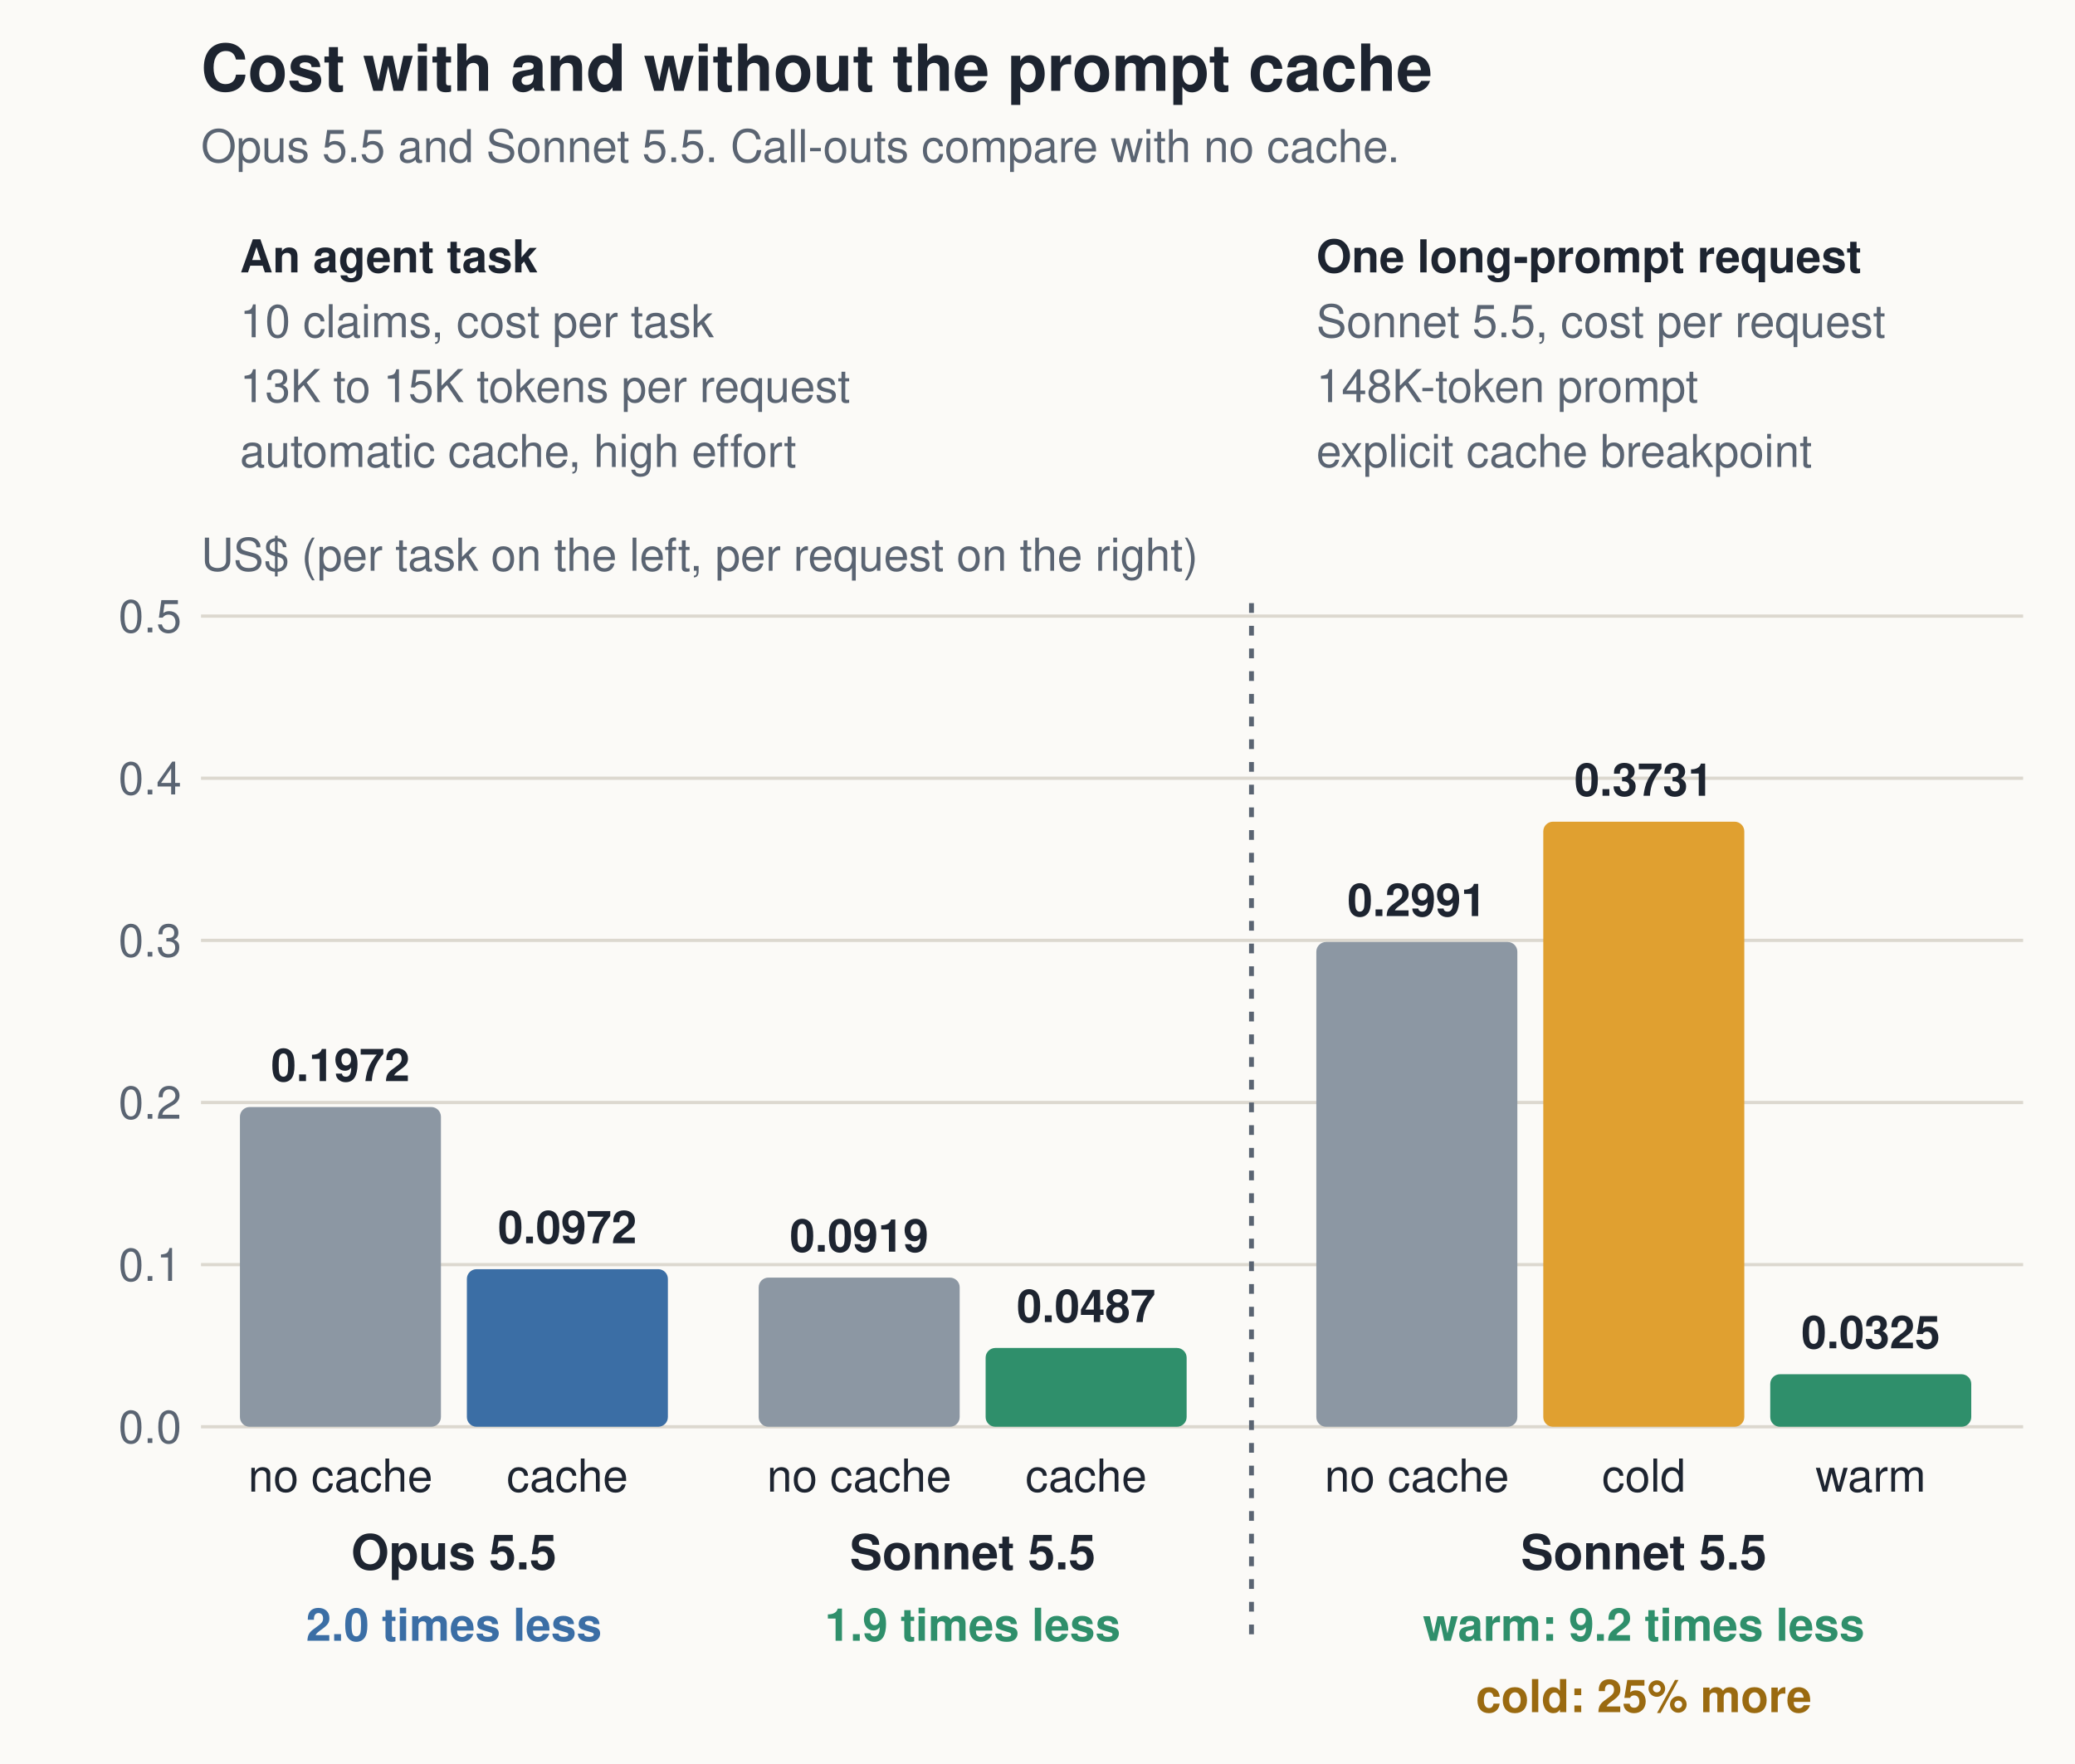
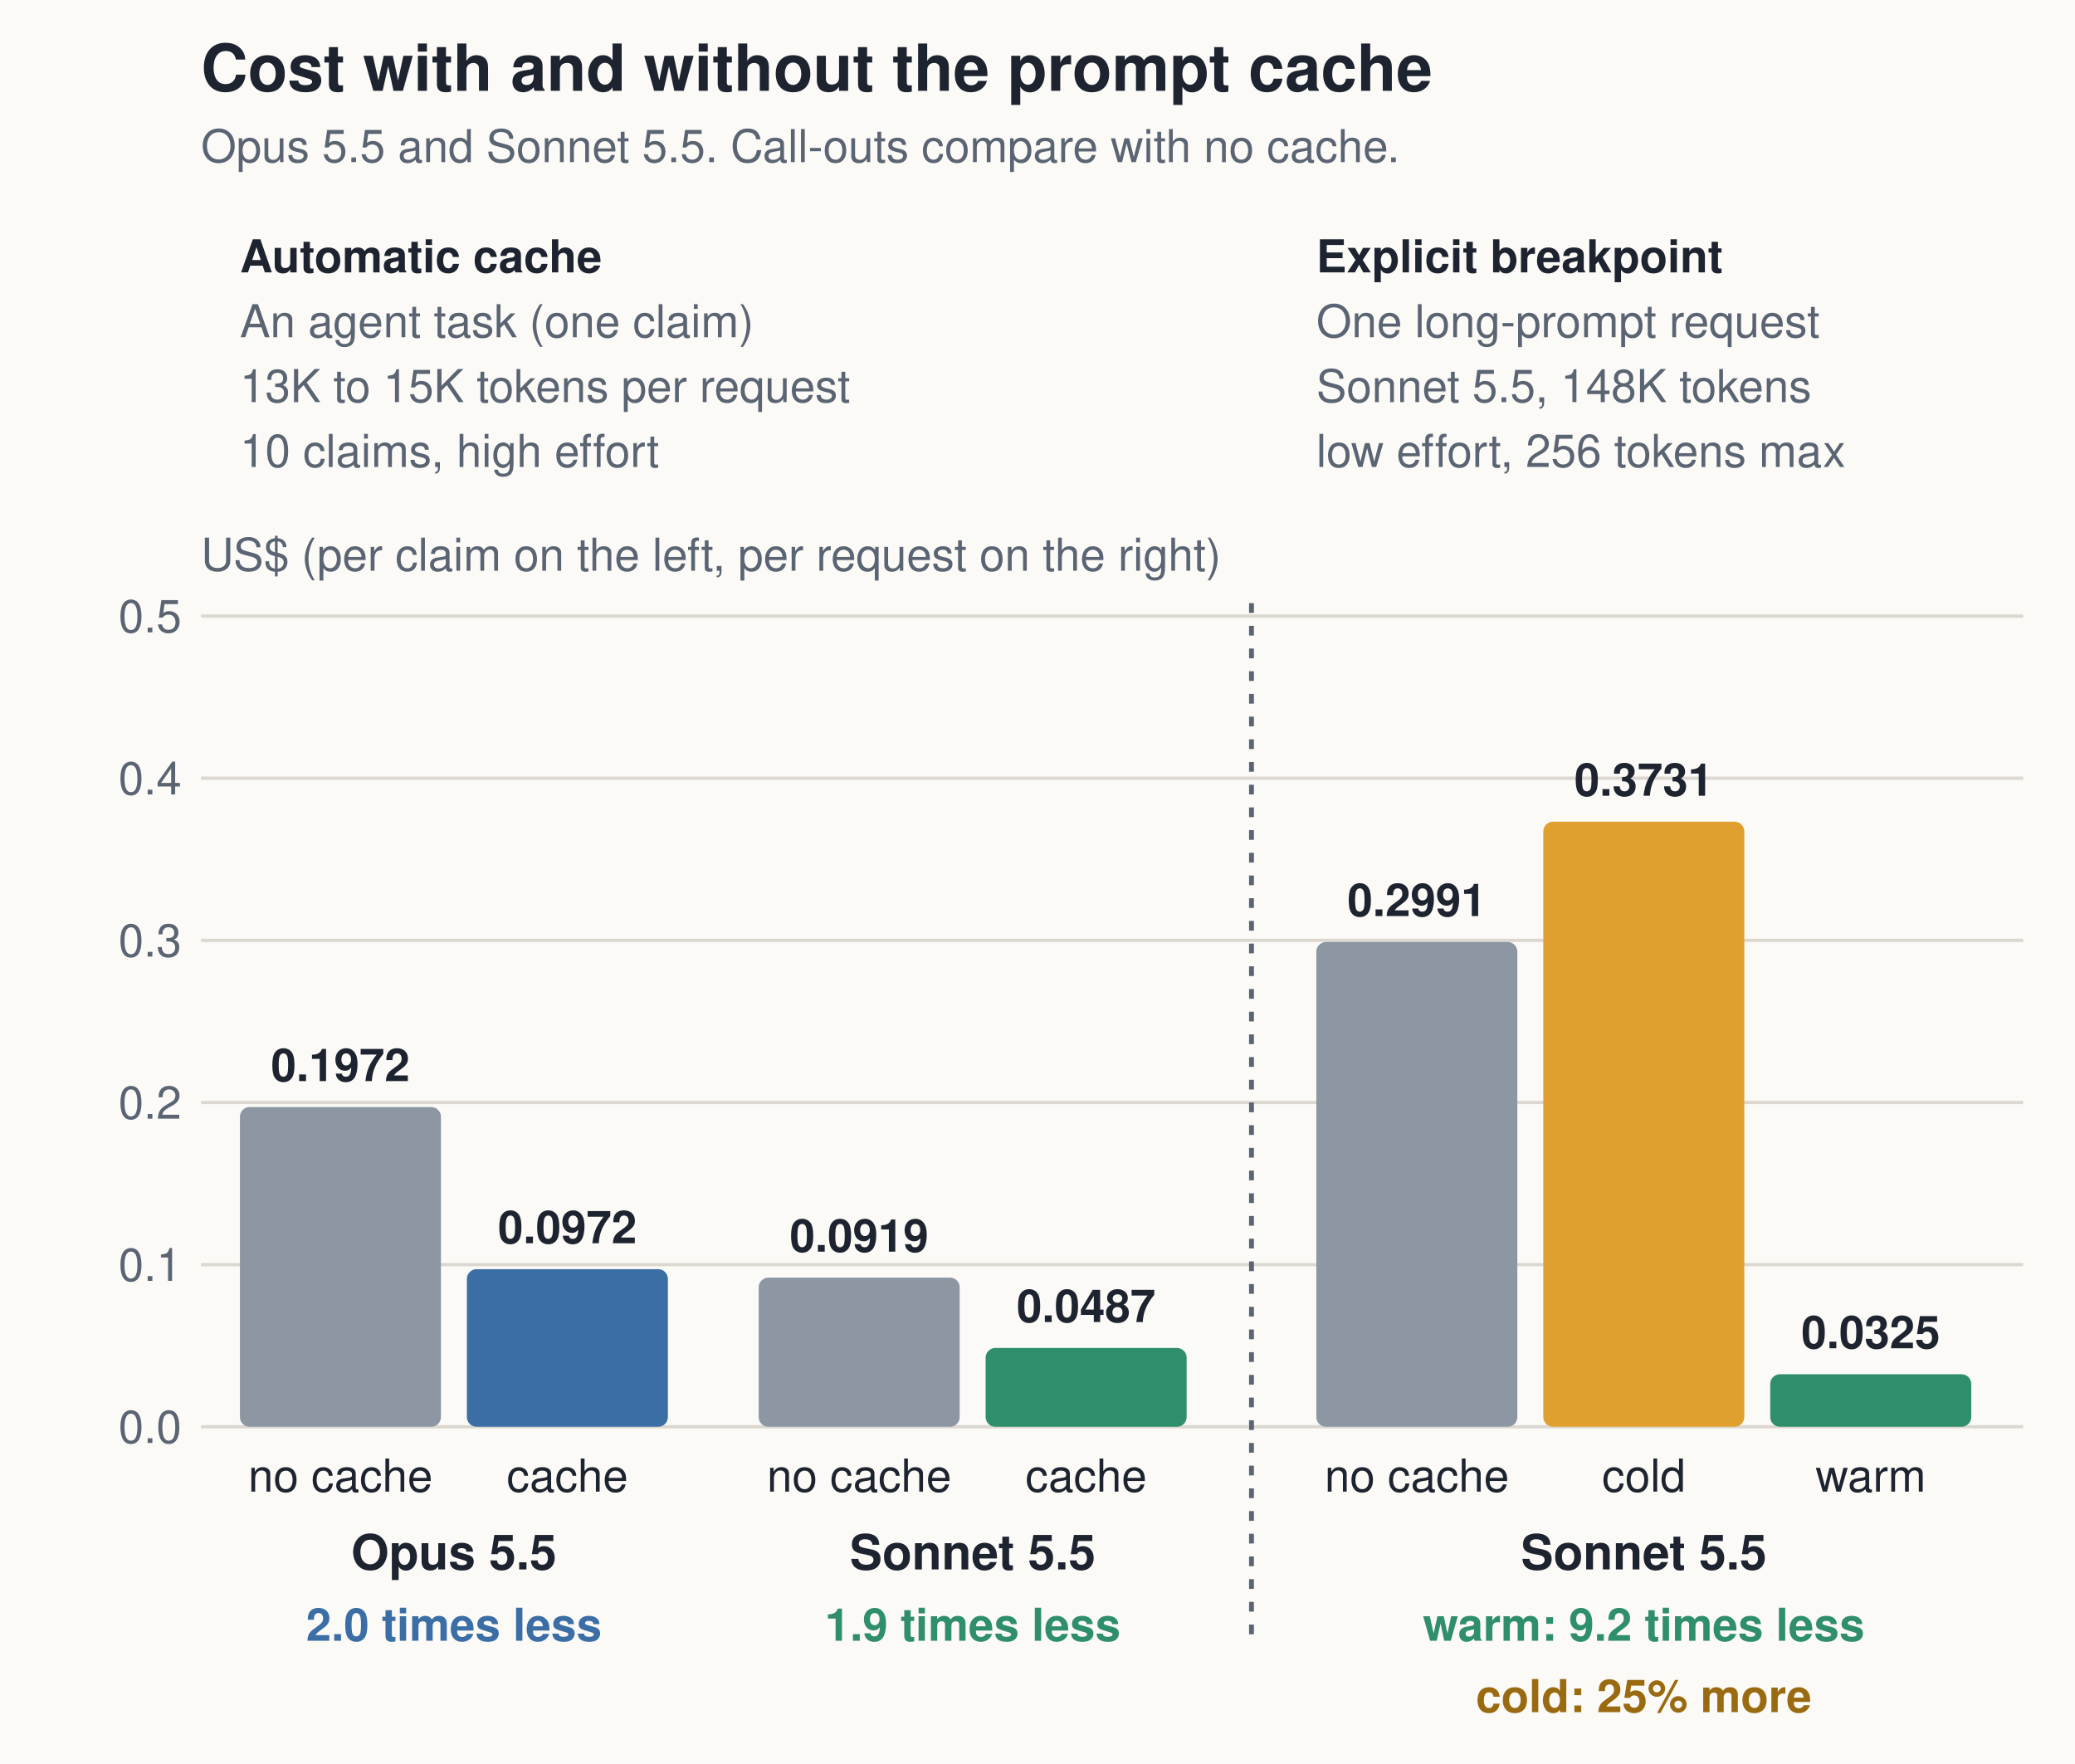
<svg xmlns="http://www.w3.org/2000/svg" viewBox="0 0 640 544" width="640" height="544" role="img" aria-label="Cost with and without the prompt cache">
  <rect width="640" height="544" fill="#fbfaf7" />
  <g font-family="system-ui, -apple-system, Helvetica, Arial, sans-serif" fill="#1d2430">
    <text x="62.0" y="28.0" font-size="20" font-weight="700">Cost with and without the prompt cache</text>
    <text x="62.0" y="50.0" font-size="14" fill="#5a6472">Opus 5.5 and Sonnet 5.5. Call-outs compare with no cache.</text>
-     <text x="74.0" y="84.0" font-size="14" font-weight="700">An agent task</text>
-     <text x="74.0" y="104.0" font-size="14" fill="#5a6472">10 claims, cost per task</text>
+     <text x="74.0" y="84.0" font-size="14" font-weight="700">Automatic cache</text>
+     <text x="74.0" y="104.0" font-size="14" fill="#5a6472">An agent task (one claim)</text>
    <text x="74.0" y="124.0" font-size="14" fill="#5a6472">13K to 15K tokens per request</text>
-     <text x="74.0" y="144.0" font-size="14" fill="#5a6472">automatic cache, high effort</text>
-     <text x="406.0" y="84.0" font-size="14" font-weight="700">One long-prompt request</text>
-     <text x="406.0" y="104.0" font-size="14" fill="#5a6472">Sonnet 5.5, cost per request</text>
-     <text x="406.0" y="124.0" font-size="14" fill="#5a6472">148K-token prompt</text>
-     <text x="406.0" y="144.0" font-size="14" fill="#5a6472">explicit cache breakpoint</text>
-     <text x="62.0" y="176.0" font-size="14" fill="#5a6472">US$ (per task on the left, per request on the right)</text>
+     <text x="74.0" y="144.0" font-size="14" fill="#5a6472">10 claims, high effort</text>
+     <text x="406.0" y="84.0" font-size="14" font-weight="700">Explicit breakpoint</text>
+     <text x="406.0" y="104.0" font-size="14" fill="#5a6472">One long-prompt request</text>
+     <text x="406.0" y="124.0" font-size="14" fill="#5a6472">Sonnet 5.5, 148K tokens</text>
+     <text x="406.0" y="144.0" font-size="14" fill="#5a6472">low effort, 256 tokens max</text>
+     <text x="62.0" y="176.0" font-size="14" fill="#5a6472">US$ (per claim on the left, per request on the right)</text>
    <line x1="62" y1="440.0" x2="624" y2="440.0" stroke="#dcd8cf" stroke-width="1" />
    <text x="56.0" y="445.0" font-size="14" text-anchor="end" fill="#5a6472">0.0</text>
    <line x1="62" y1="390.0" x2="624" y2="390.0" stroke="#dcd8cf" stroke-width="1" />
    <text x="56.0" y="395.0" font-size="14" text-anchor="end" fill="#5a6472">0.1</text>
    <line x1="62" y1="340.0" x2="624" y2="340.0" stroke="#dcd8cf" stroke-width="1" />
    <text x="56.0" y="345.0" font-size="14" text-anchor="end" fill="#5a6472">0.2</text>
    <line x1="62" y1="290.0" x2="624" y2="290.0" stroke="#dcd8cf" stroke-width="1" />
    <text x="56.0" y="295.0" font-size="14" text-anchor="end" fill="#5a6472">0.3</text>
    <line x1="62" y1="240.0" x2="624" y2="240.0" stroke="#dcd8cf" stroke-width="1" />
    <text x="56.0" y="245.0" font-size="14" text-anchor="end" fill="#5a6472">0.4</text>
    <line x1="62" y1="190.0" x2="624" y2="190.0" stroke="#dcd8cf" stroke-width="1" />
    <text x="56.0" y="195.0" font-size="14" text-anchor="end" fill="#5a6472">0.5</text>
    <line x1="386.0" y1="186" x2="386.0" y2="504" stroke="#5a6472" stroke-width="1.5" stroke-dasharray="3 4" />
    <rect x="74.0" y="341.4" width="62" height="98.6" rx="3" fill="#8c97a3" />
    <text x="105.0" y="333.4" font-size="14" font-weight="700" text-anchor="middle">0.1972</text>
    <text x="105.0" y="460.0" font-size="14" text-anchor="middle">no cache</text>
    <rect x="144.0" y="391.4" width="62" height="48.6" rx="3" fill="#3b6ea5" />
    <text x="175.0" y="383.4" font-size="14" font-weight="700" text-anchor="middle">0.0972</text>
    <text x="175.0" y="460.0" font-size="14" text-anchor="middle">cache</text>
    <text x="140.0" y="484.0" font-size="15" font-weight="700" text-anchor="middle">Opus 5.5</text>
    <text x="140.0" y="506.0" font-size="14" font-weight="700" text-anchor="middle" fill="#3b6ea5">2.0 times less</text>
    <rect x="234.0" y="394.0" width="62" height="46.0" rx="3" fill="#8c97a3" />
    <text x="265.0" y="386.0" font-size="14" font-weight="700" text-anchor="middle">0.0919</text>
    <text x="265.0" y="460.0" font-size="14" text-anchor="middle">no cache</text>
    <rect x="304.0" y="415.7" width="62" height="24.3" rx="3" fill="#2f8f6b" />
    <text x="335.0" y="407.7" font-size="14" font-weight="700" text-anchor="middle">0.0487</text>
    <text x="335.0" y="460.0" font-size="14" text-anchor="middle">cache</text>
    <text x="300.0" y="484.0" font-size="15" font-weight="700" text-anchor="middle">Sonnet 5.5</text>
    <text x="300.0" y="506.0" font-size="14" font-weight="700" text-anchor="middle" fill="#2f8f6b">1.9 times less</text>
    <rect x="406.0" y="290.5" width="62" height="149.5" rx="3" fill="#8c97a3" />
    <text x="437.0" y="282.5" font-size="14" font-weight="700" text-anchor="middle">0.2991</text>
    <text x="437.0" y="460.0" font-size="14" text-anchor="middle">no cache</text>
    <rect x="476.0" y="253.4" width="62" height="186.6" rx="3" fill="#e0a030" />
    <text x="507.0" y="245.4" font-size="14" font-weight="700" text-anchor="middle">0.3731</text>
    <text x="507.0" y="460.0" font-size="14" text-anchor="middle">cold</text>
    <rect x="546.0" y="423.8" width="62" height="16.2" rx="3" fill="#2f8f6b" />
    <text x="577.0" y="415.8" font-size="14" font-weight="700" text-anchor="middle">0.0325</text>
    <text x="577.0" y="460.0" font-size="14" text-anchor="middle">warm</text>
    <text x="507.0" y="484.0" font-size="15" font-weight="700" text-anchor="middle">Sonnet 5.5</text>
    <text x="507.0" y="506.0" font-size="14" font-weight="700" text-anchor="middle" fill="#2f8f6b">warm: 9.2 times less</text>
    <text x="507.0" y="528.0" font-size="14" font-weight="700" text-anchor="middle" fill="#9a6a10">cold: 25% more</text>
  </g>
</svg>
